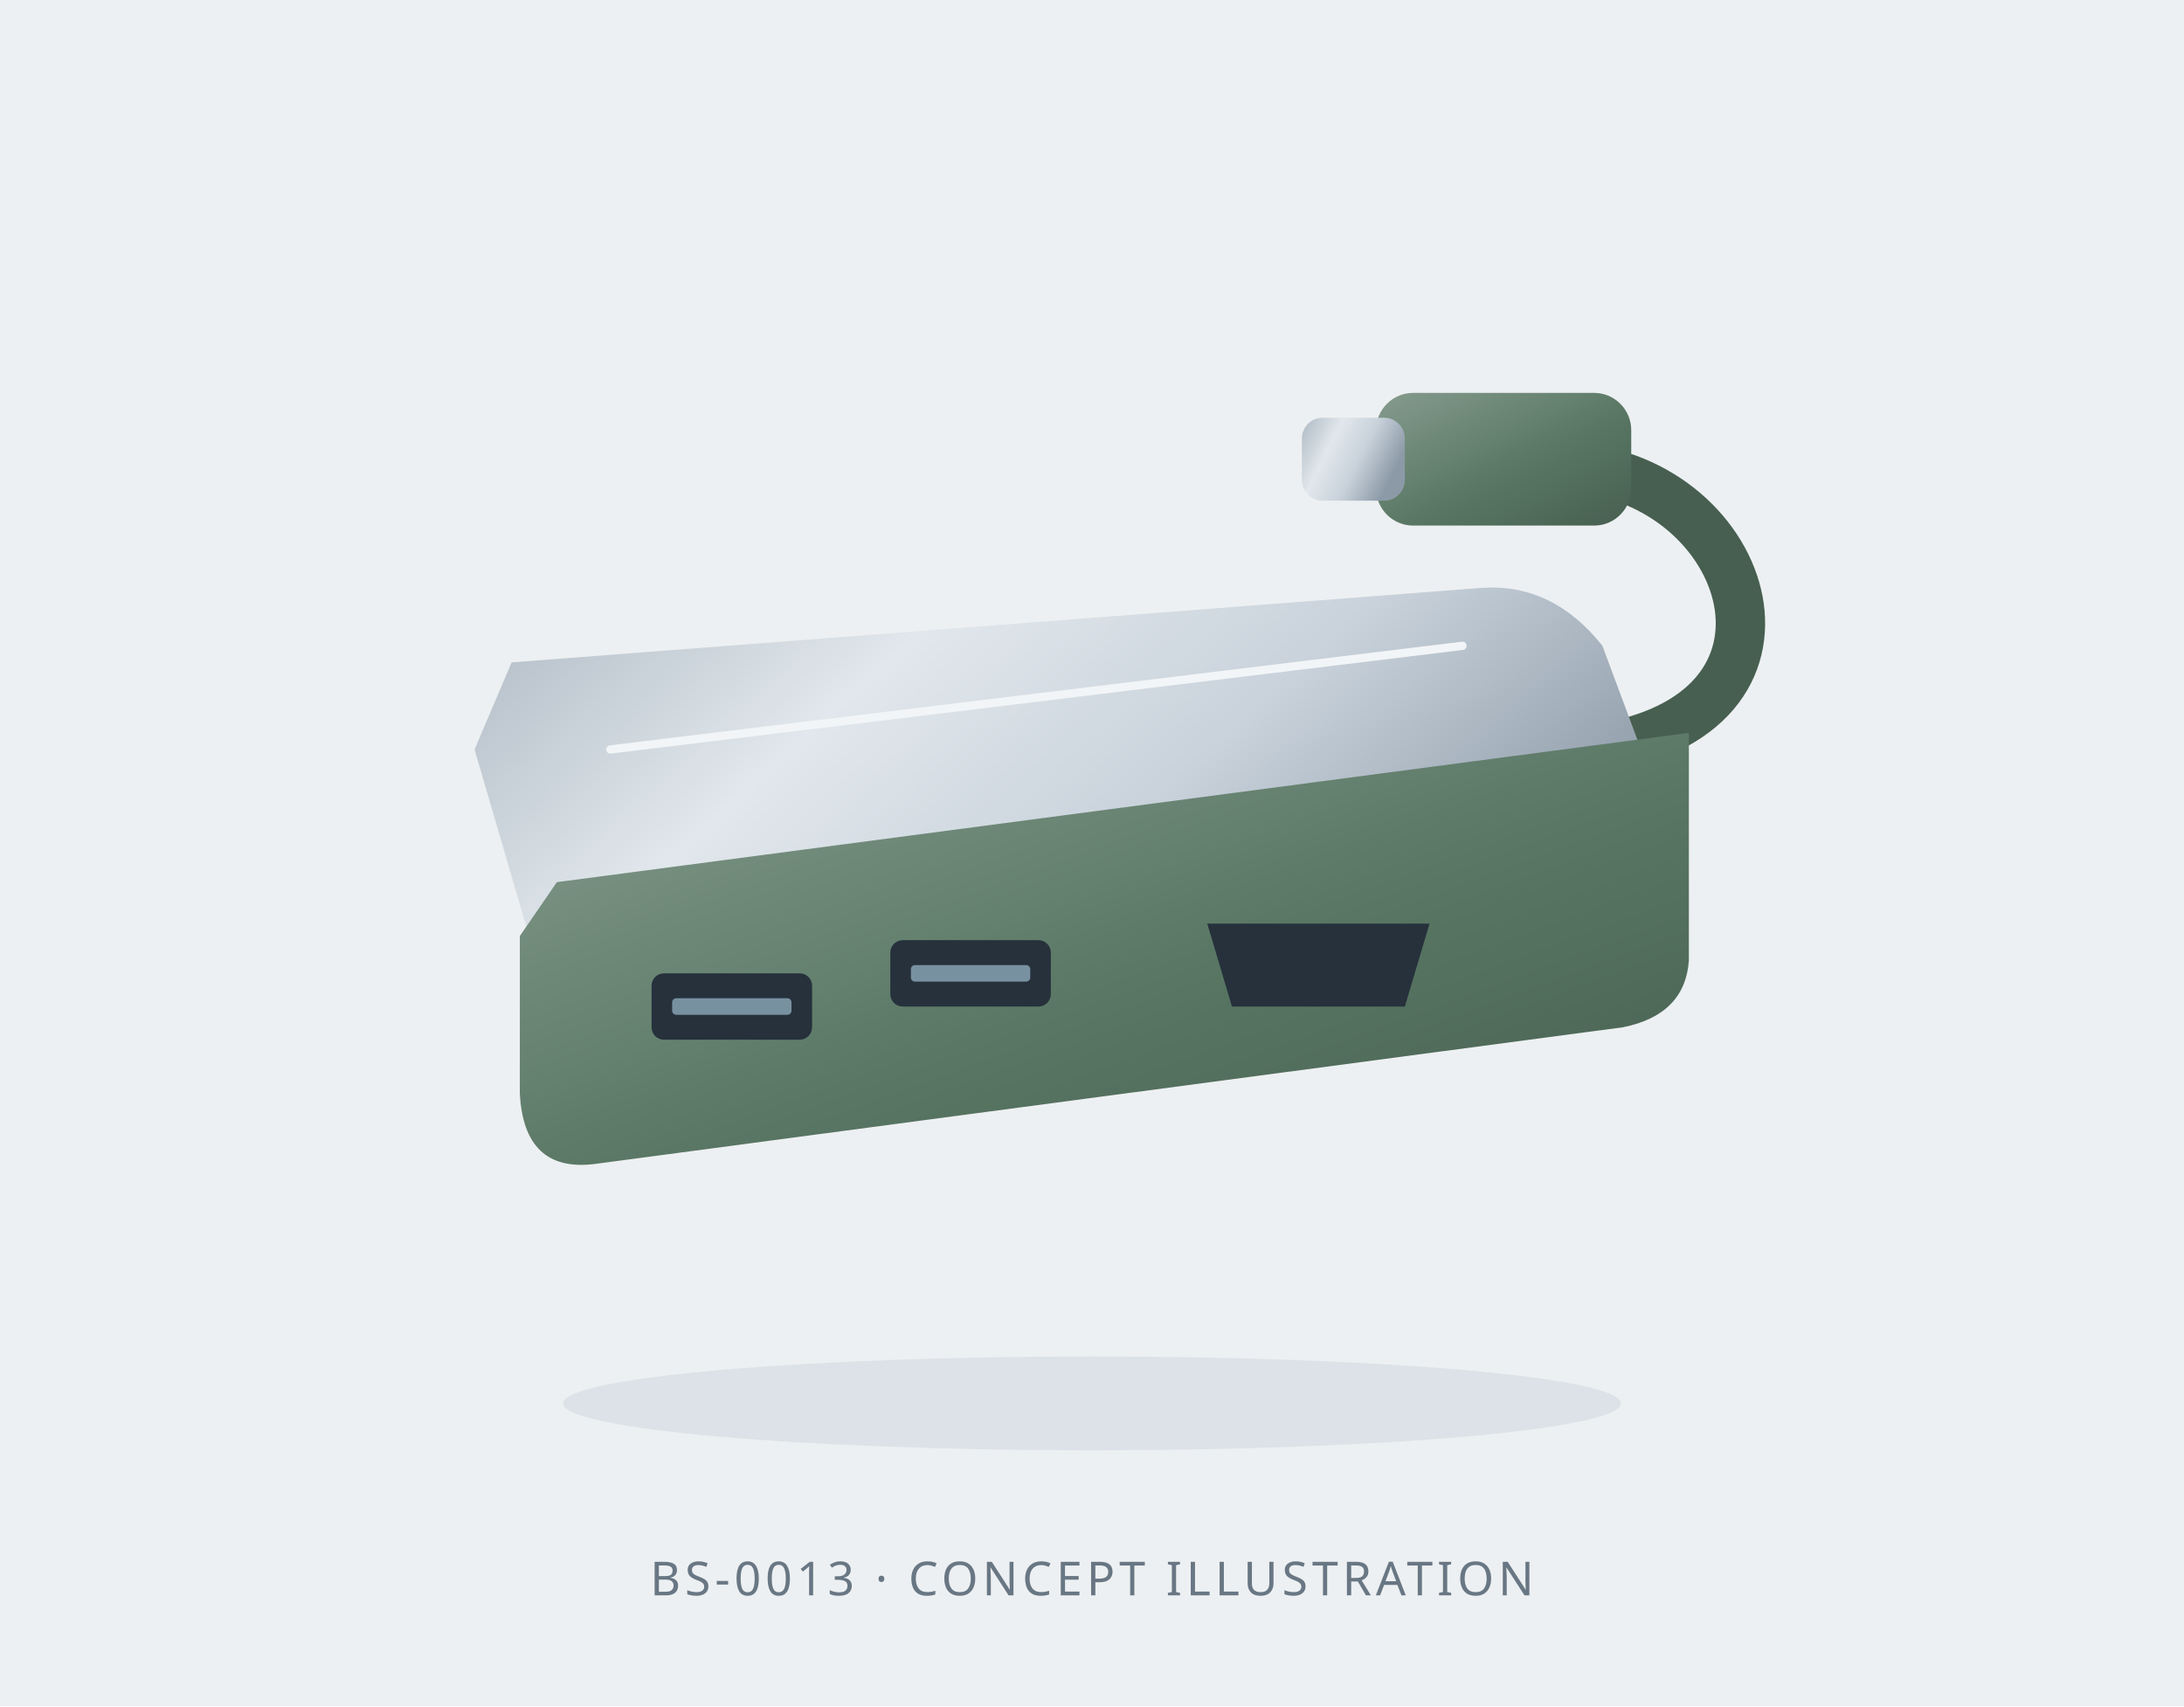
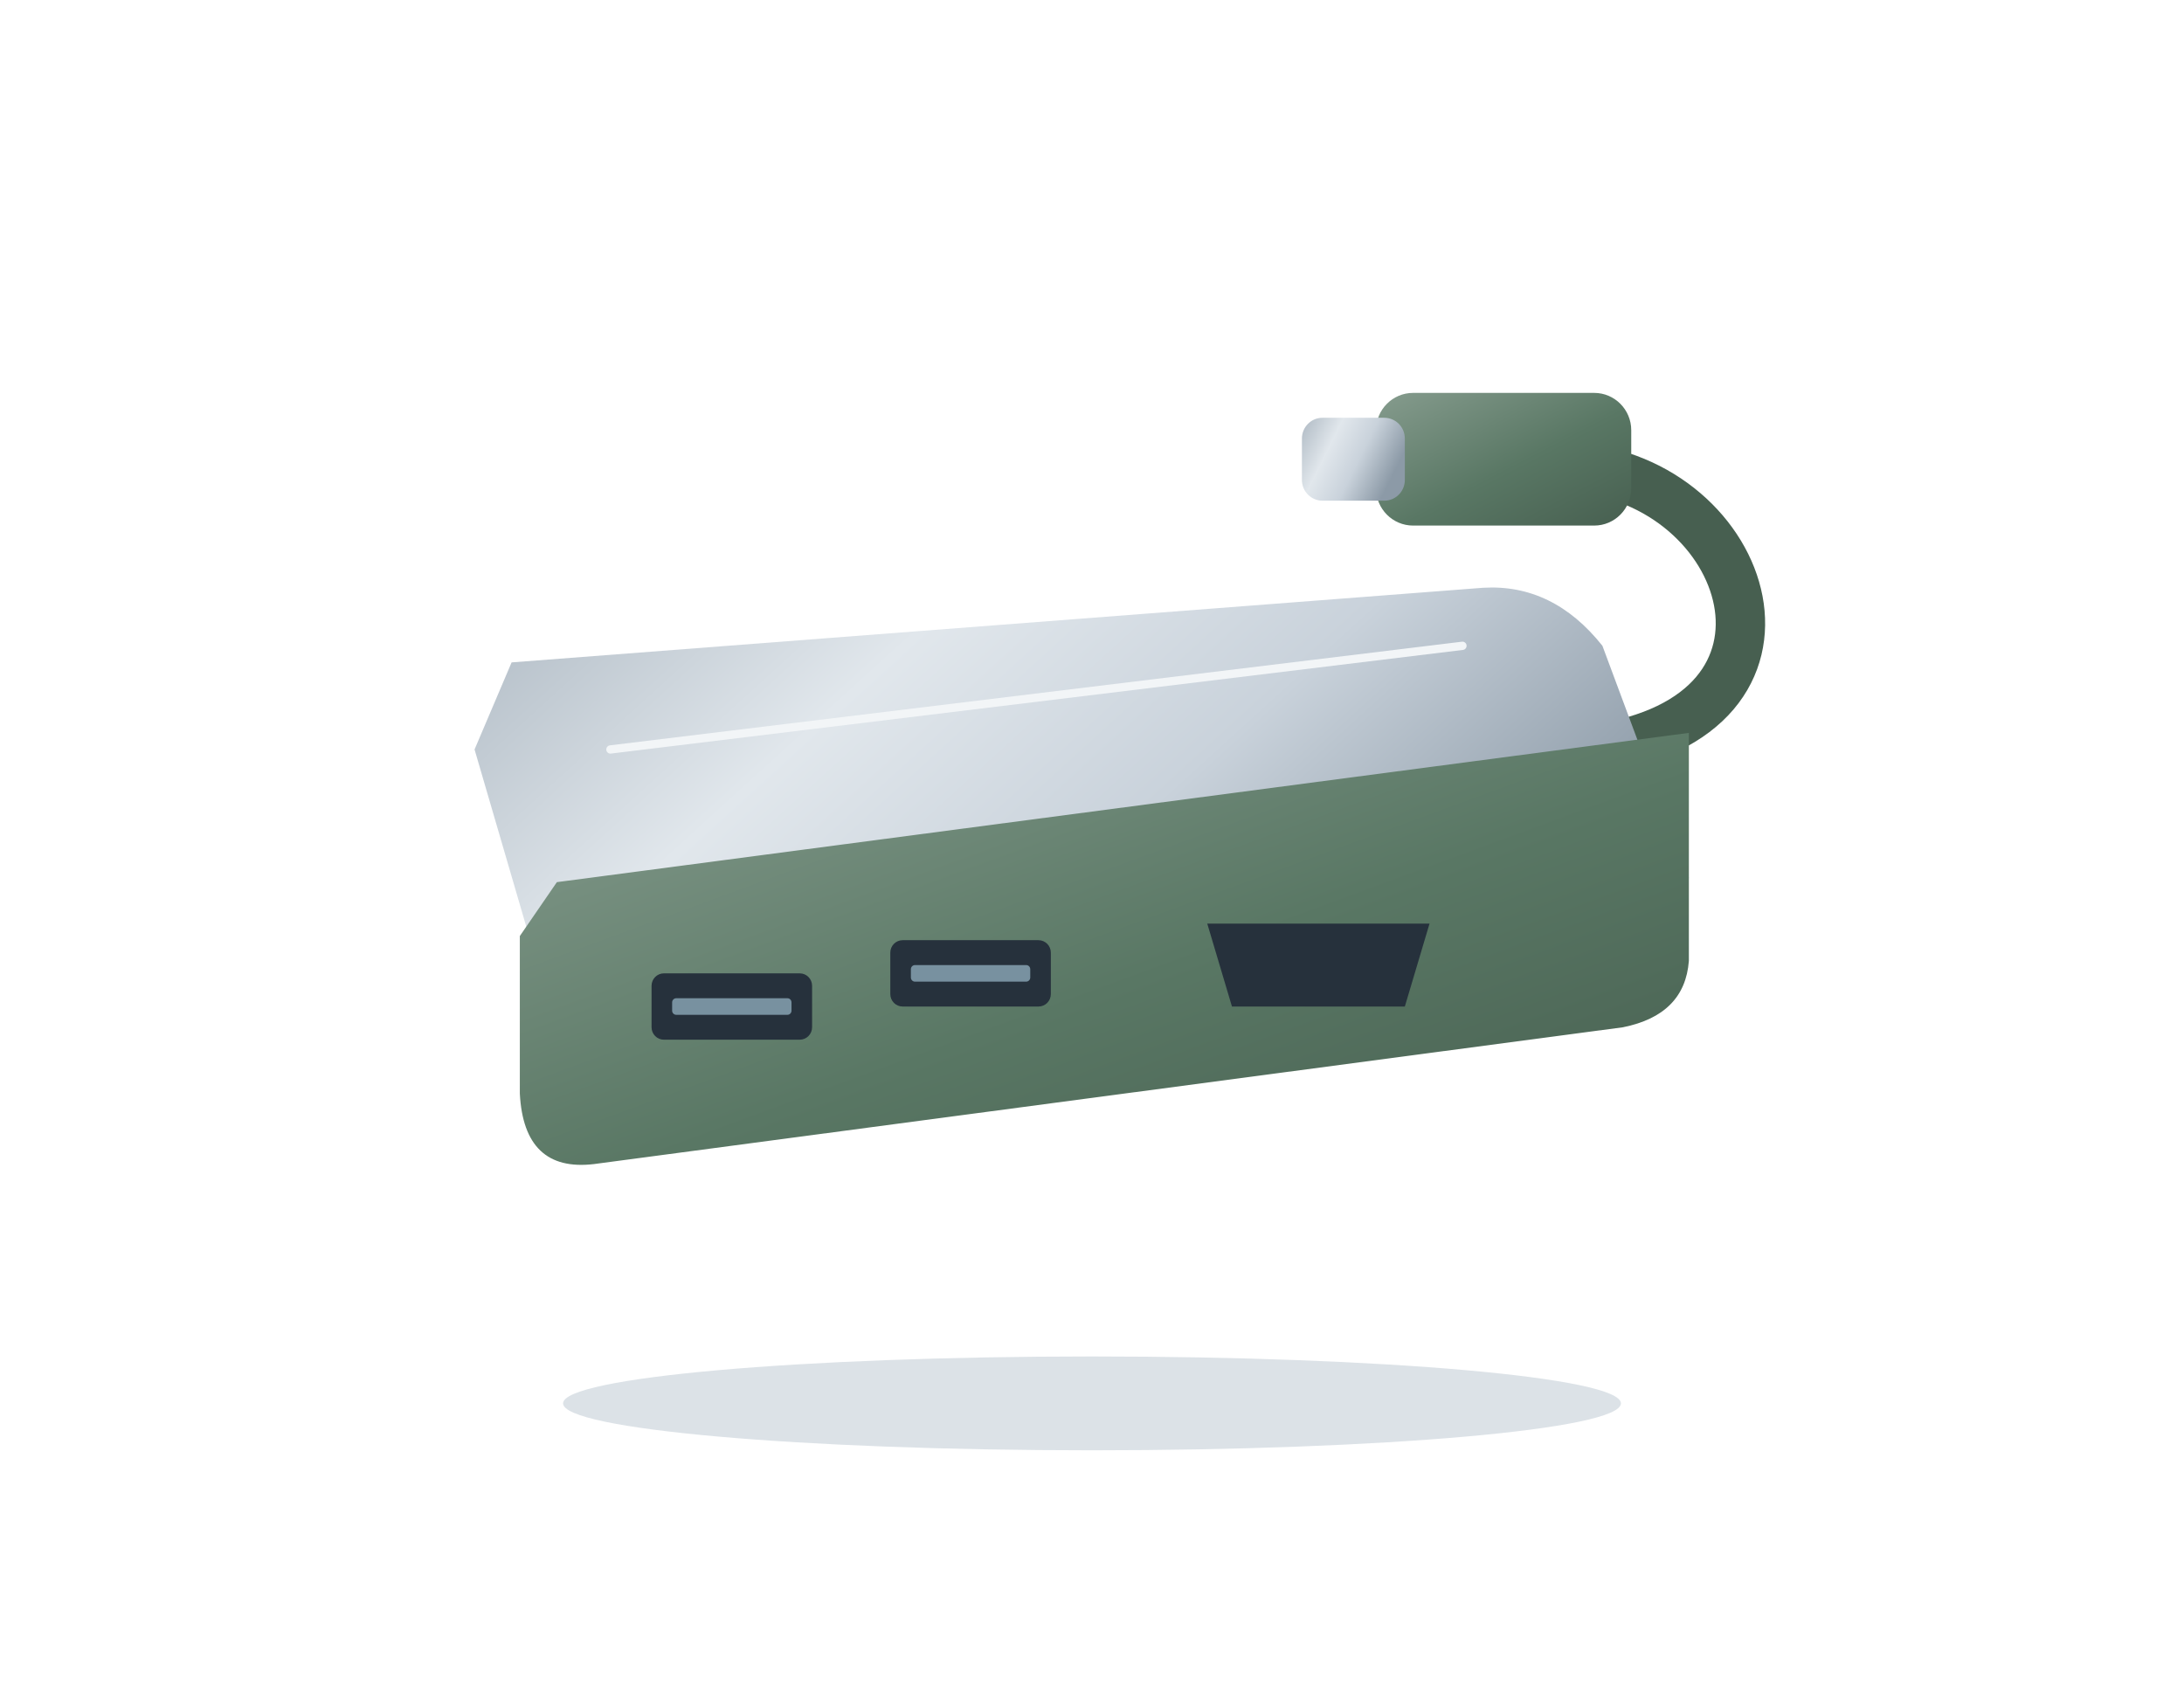
<svg xmlns="http://www.w3.org/2000/svg" width="512" height="400" viewBox="0 0 512 400" role="img">
-   <rect width="512" height="400" fill="#edf0f2" />
  <ellipse cx="256" cy="329" rx="124" ry="11" fill="#dce2e7" />
  <defs>
    <linearGradient id="pe6a18ce99da2e689a9e5b195e59d9e-1-body" x1="0" y1="0" x2="1" y2="1">
      <stop stop-color="#869c8e" />
      <stop offset=".55" stop-color="#597764" />
      <stop offset="1" stop-color="#475f50" />
    </linearGradient>
    <linearGradient id="pe6a18ce99da2e689a9e5b195e59d9e-1-metal" x1="0" y1="0" x2="1" y2=".4">
      <stop stop-color="#aeb9c3" />
      <stop offset=".35" stop-color="#e1e7ec" />
      <stop offset=".65" stop-color="#c9d2db" />
      <stop offset="1" stop-color="#8c9aa7" />
    </linearGradient>
    <pattern id="pe6a18ce99da2e689a9e5b195e59d9e-1-fabric" width="5" height="5" patternUnits="userSpaceOnUse">
      <path d="M0 1h5M1 0v5" stroke="#edf1f4" stroke-opacity=".13" stroke-width=".65" />
    </pattern>
    <pattern id="pe6a18ce99da2e689a9e5b195e59d9e-1-holes" width="8" height="8" patternUnits="userSpaceOnUse">
      <circle cx="4" cy="4" r="1.35" fill="#26313c" fill-opacity=".45" />
    </pattern>
  </defs>
  <g transform="translate(256 200) scale(0.965 0.972) translate(-256 -200)">
    <path d="M378 175C435 167 416 110 373 107" fill="none" stroke="#475f50" stroke-width="12" stroke-linecap="round" stroke-linejoin="round" />
    <rect x="325" y="89" width="62" height="32" rx="9" fill="url(#pe6a18ce99da2e689a9e5b195e59d9e-1-body)" />
    <rect x="307" y="95" width="25" height="20" rx="5" fill="url(#pe6a18ce99da2e689a9e5b195e59d9e-1-metal)" />
    <path d="M115 154L351 136Q368 135 380 150L401 206L126 243L106 175Z" fill="url(#pe6a18ce99da2e689a9e5b195e59d9e-1-metal)" />
    <path d="M126 207L401 171V226Q400 239 385 242L135 275Q118 277 117 258V220Z" fill="url(#pe6a18ce99da2e689a9e5b195e59d9e-1-body)" />
    <rect x="149" y="229" width="39" height="16" rx="3" fill="#26313c" />
    <rect x="154" y="235" width="29" height="4" rx="1" fill="#7891a0" />
    <rect x="207" y="221" width="39" height="16" rx="3" fill="#26313c" />
    <rect x="212" y="227" width="29" height="4" rx="1" fill="#7891a0" />
    <path d="M284 217h54l-6 20h-42Z" fill="#26313c" />
    <path d="M139 175L346 150" fill="none" stroke="#f2f5f7" stroke-width="2" stroke-linecap="round" stroke-linejoin="round" />
  </g>
-   <text x="256" y="374" text-anchor="middle" font-family="Segoe UI, sans-serif" font-size="11" letter-spacing="1" fill="#697784">BS-0013 · CONCEPT ILLUSTRATION</text>
</svg>
